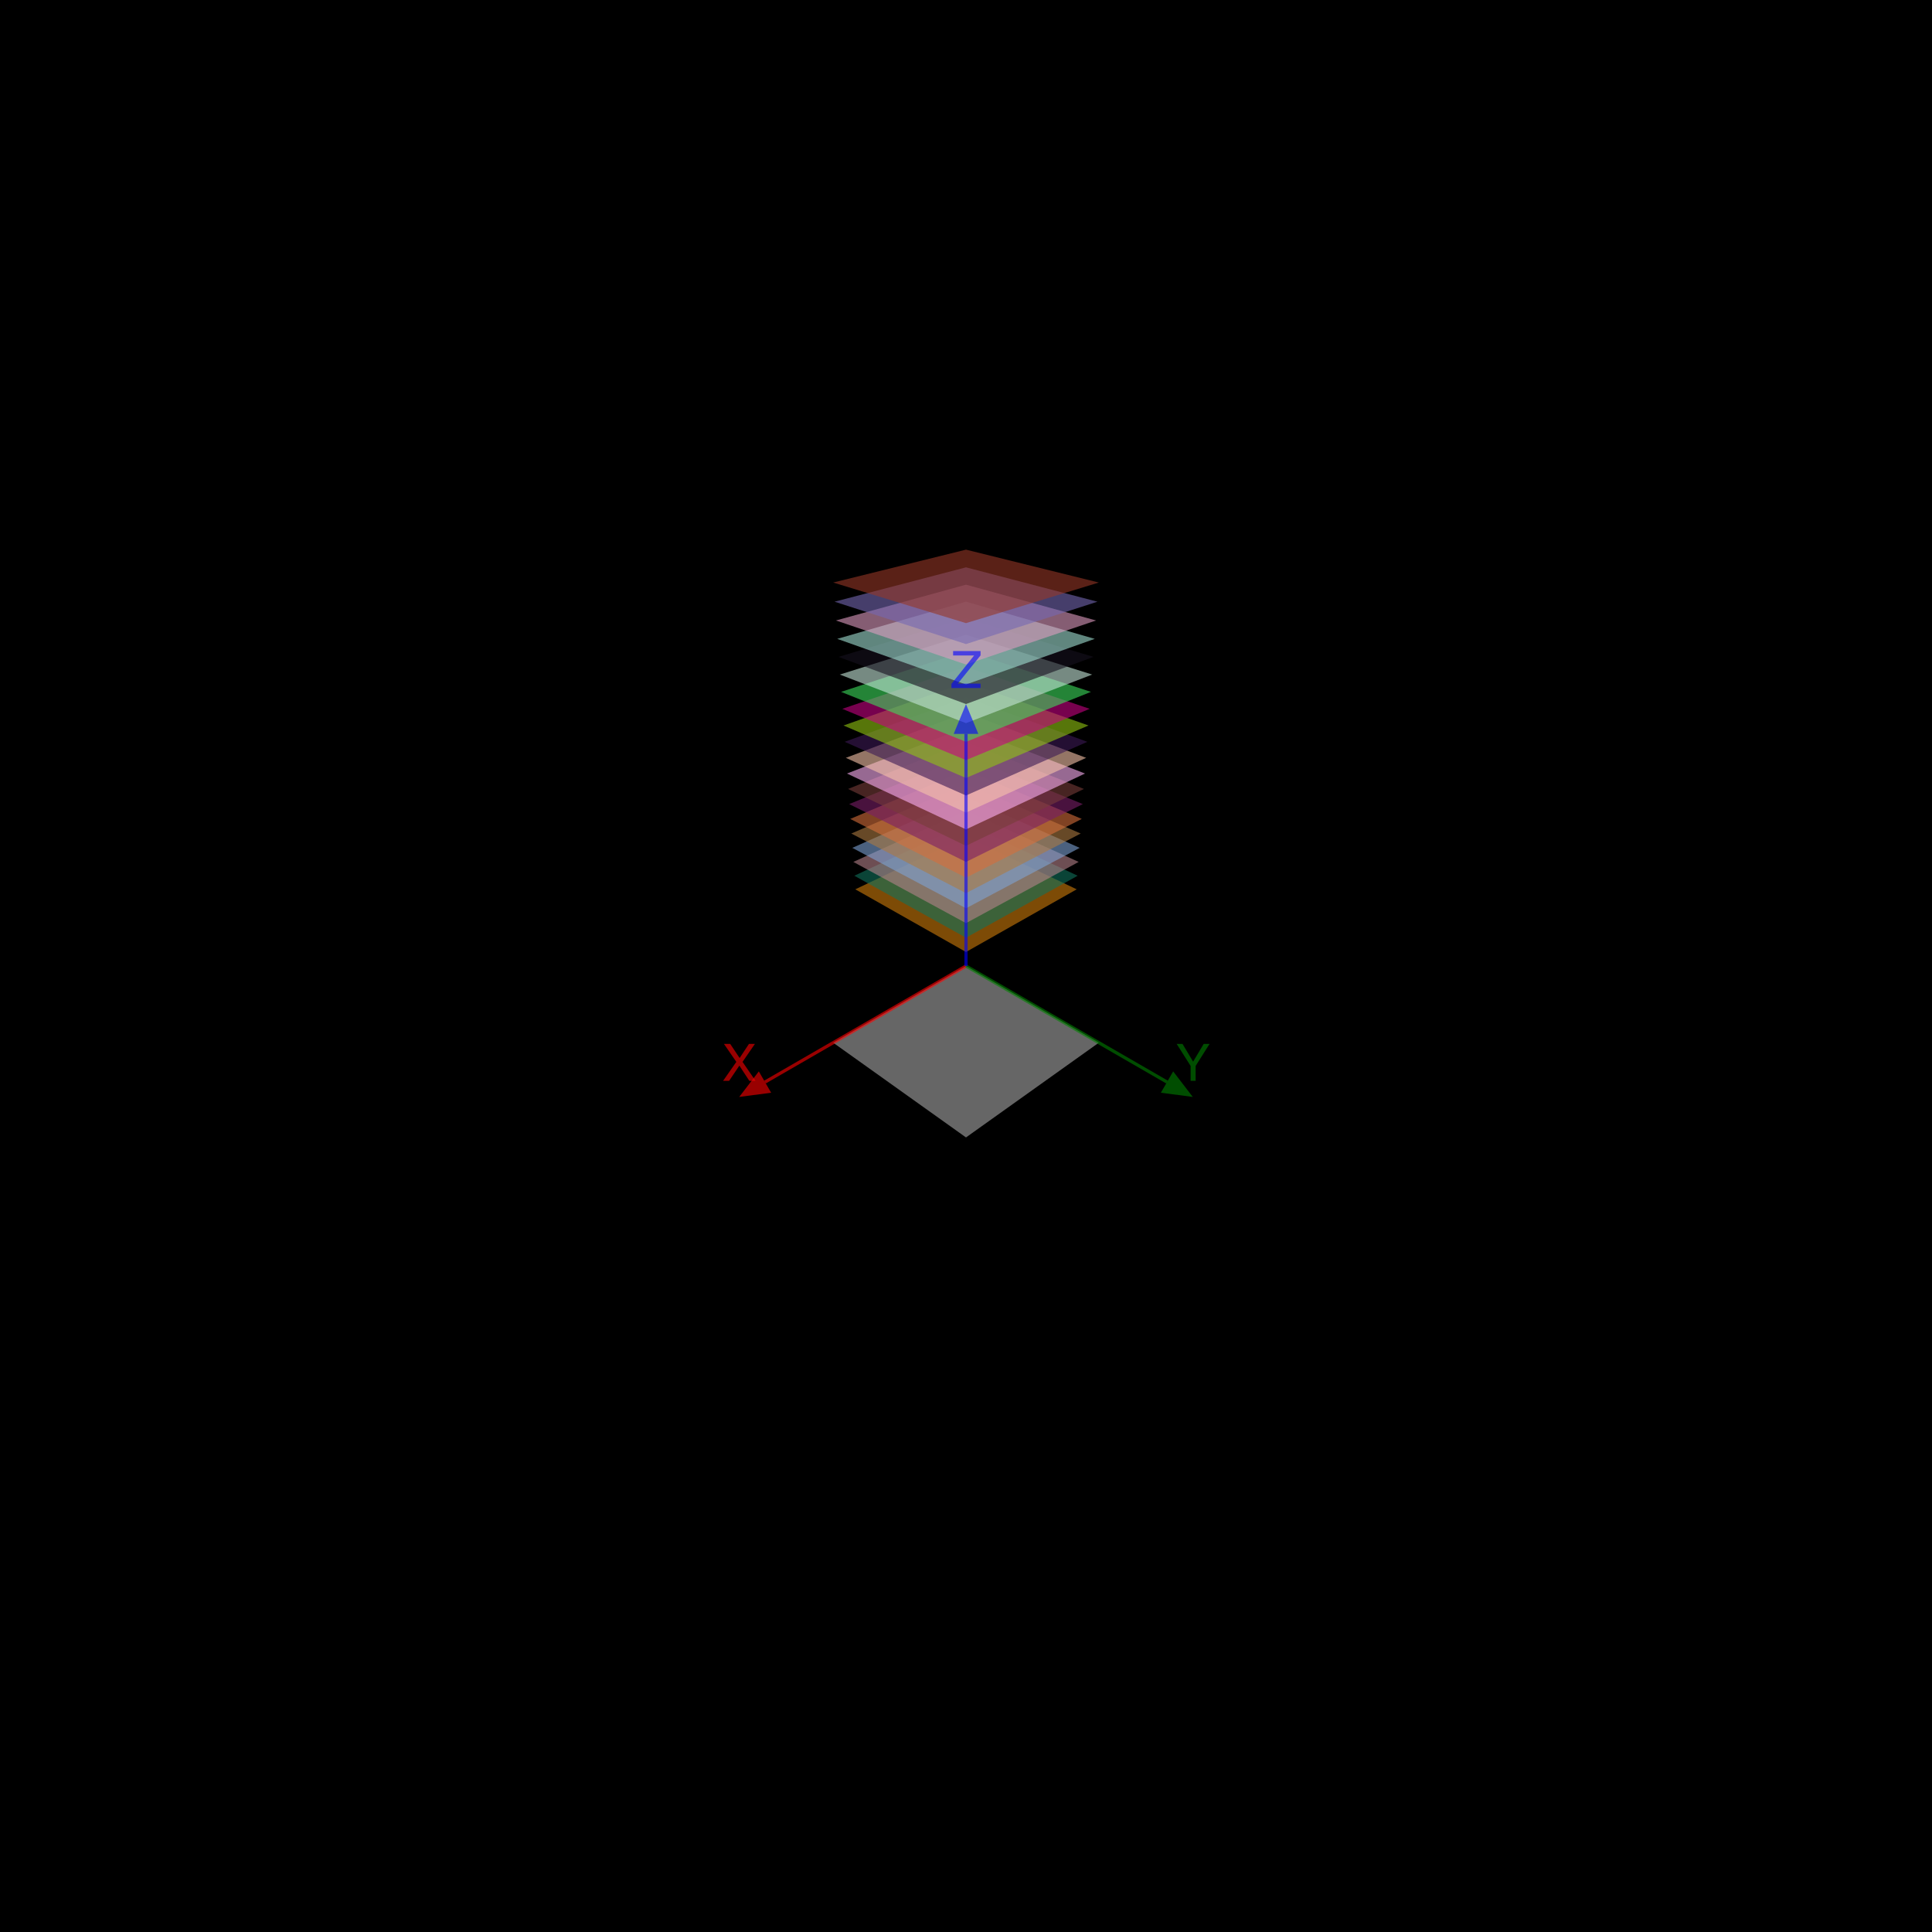
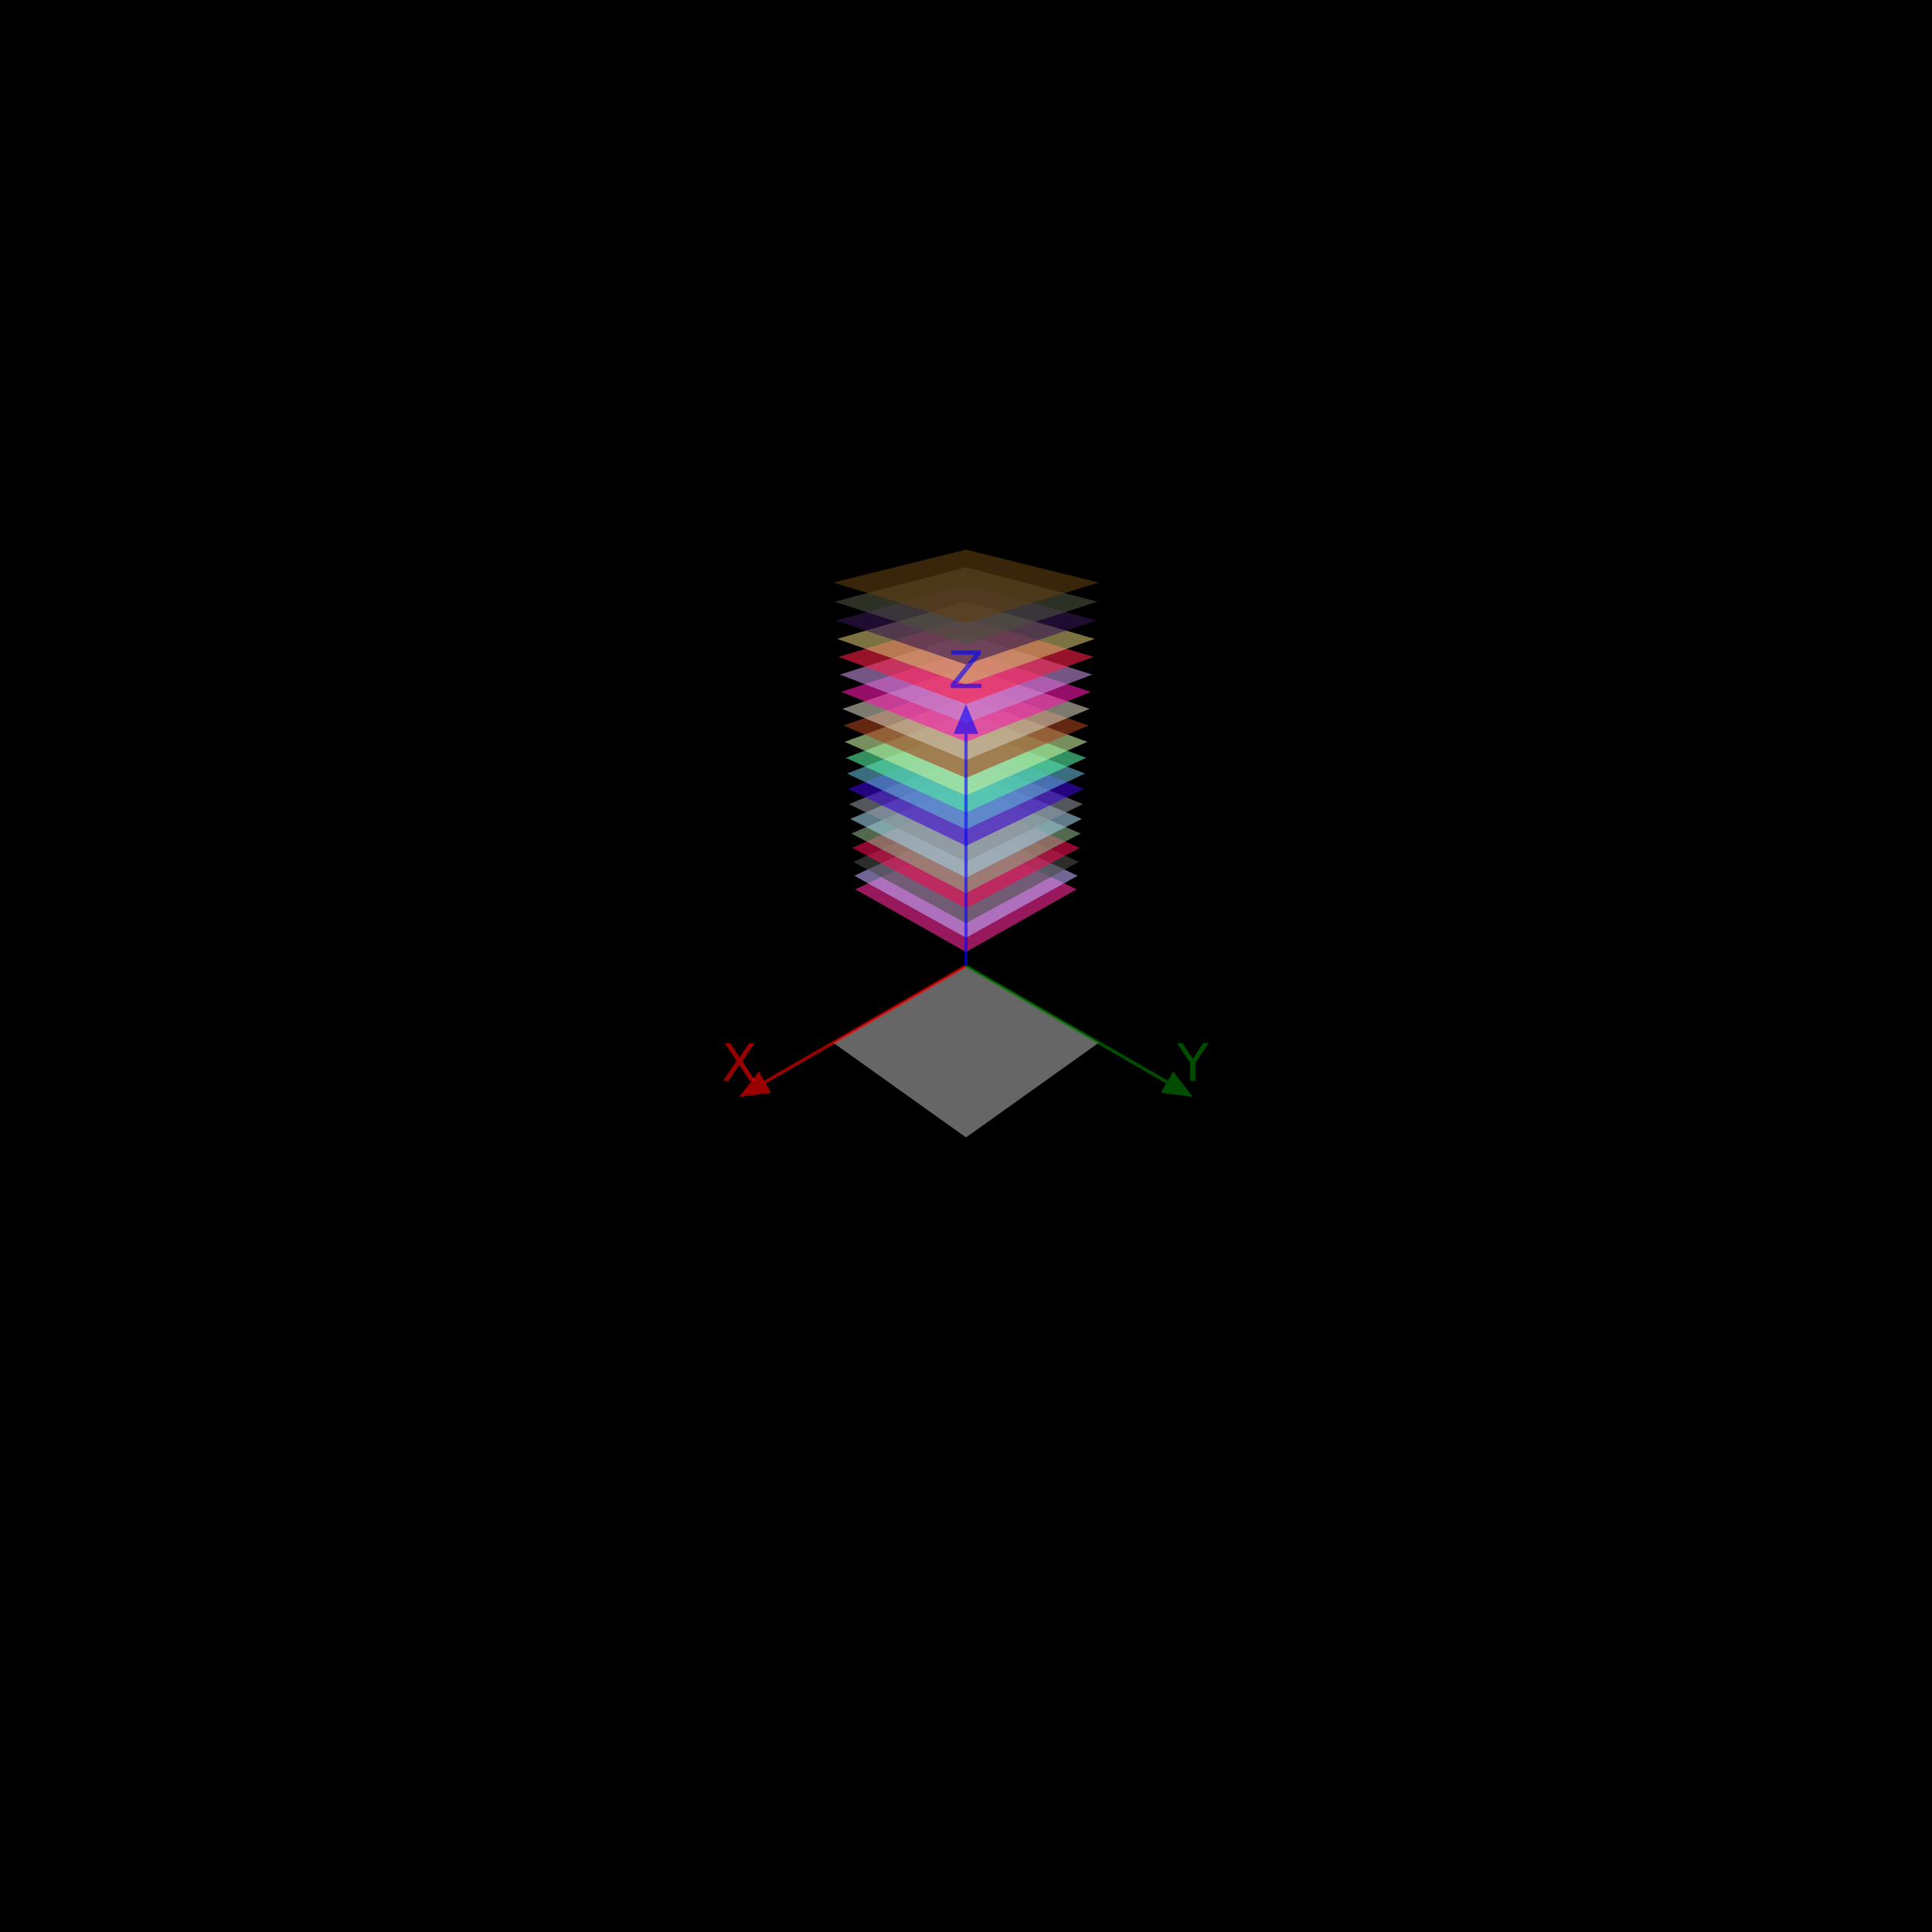
<svg xmlns="http://www.w3.org/2000/svg" xmlns:xlink="http://www.w3.org/1999/xlink" width="600pt" height="600pt" viewBox="0 0 600 600" version="1.1">
  <defs>
    <g>
      <symbol overflow="visible" id="glyph0-0">
-         <path style="stroke:none;" d="M 0.516 0 L 0.516 -11.477 L 9.625 -11.477 L 9.625 0 Z M 8.188 -1.438 L 8.188 -10.039 L 1.953 -10.039 L 1.953 -1.438 Z M 8.188 -1.438 " />
+         <path style="stroke:none;" d="M 0.797 2.828 L 0.797 -11.281 L 8.797 -11.281 L 8.797 2.828 Z M 1.703 1.938 L 7.906 1.938 L 7.906 -10.391 L 1.703 -10.391 Z M 1.703 1.938 " />
      </symbol>
      <symbol overflow="visible" id="glyph0-1">
-         <path style="stroke:none;" d="M 2.203 0 L 0.328 0 L 4.438 -5.883 L 0.586 -11.477 L 2.531 -11.477 L 5.461 -7.086 L 8.367 -11.477 L 10.219 -11.477 L 6.367 -5.883 L 10.406 0 L 8.477 0 L 5.383 -4.719 Z M 2.203 0 " />
+         <path style="stroke:none;" d="M 1.016 -11.672 L 2.703 -11.672 L 5.609 -7.328 L 8.516 -11.672 L 10.219 -11.672 L 6.469 -6.062 L 10.469 0 L 8.766 0 L 5.484 -4.969 L 2.188 0 L 0.484 0 L 4.641 -6.234 Z M 1.016 -11.672 " />
      </symbol>
      <symbol overflow="visible" id="glyph0-2">
-         <path style="stroke:none;" d="M 0.328 -11.477 L 2.141 -11.477 L 5.438 -5.961 L 8.734 -11.477 L 10.555 -11.477 L 6.219 -4.625 L 6.219 0 L 4.664 0 L 4.664 -4.625 Z M 0.328 -11.477 " />
+         <path style="stroke:none;" d="M -0.031 -11.672 L 1.672 -11.672 L 4.906 -6.875 L 8.109 -11.672 L 9.812 -11.672 L 5.688 -5.562 L 5.688 0 L 4.094 0 L 4.094 -5.562 Z M -0.031 -11.672 " />
      </symbol>
      <symbol overflow="visible" id="glyph0-3">
-         <path style="stroke:none;" d="M 0.367 -1.289 L 7.406 -10.109 L 0.883 -10.109 L 0.883 -11.477 L 9.406 -11.477 L 9.406 -10.141 L 2.328 -1.367 L 9.406 -1.367 L 9.406 0 L 0.367 0 Z M 0.367 -1.289 " />
+         <path style="stroke:none;" d="M 0.906 -11.672 L 10.062 -11.672 L 10.062 -10.469 L 2.688 -1.328 L 10.25 -1.328 L 10.25 0 L 0.719 0 L 0.719 -1.203 L 8.094 -10.344 L 0.906 -10.344 Z M 0.906 -11.672 " />
      </symbol>
    </g>
  </defs>
-   <g id="surface119">
+   <g id="surface113">
    <rect x="0" y="0" width="600" height="600" style="fill:rgb(0%,0%,0%);fill-opacity:1;stroke:none;" />
    <path style=" stroke:none;fill-rule:nonzero;fill:rgb(40%,40%,40%);fill-opacity:1;" d="M 300 300 L 258.746 323.816 L 300 353.242 L 341.254 323.816 Z M 300 300 " />
-     <path style=" stroke:none;fill-rule:nonzero;fill:rgb(82.106%,49.565%,3.87%);fill-opacity:0.6;" d="M 300 259.855 L 265.621 276.184 L 300 295.648 L 334.379 276.184 Z M 300 259.855 " />
-     <path style=" stroke:none;fill-rule:nonzero;fill:rgb(6.742%,44.424%,35.908%);fill-opacity:0.6;" d="M 300 255.848 L 265.316 271.965 L 300 291.211 L 334.684 271.965 Z M 300 255.848 " />
-     <path style=" stroke:none;fill-rule:nonzero;fill:rgb(71.076%,51.432%,54.402%);fill-opacity:0.6;" d="M 300 251.777 L 265.008 267.676 L 300 286.691 L 334.992 267.676 Z M 300 251.777 " />
-     <path style=" stroke:none;fill-rule:nonzero;fill:rgb(48.916%,63.481%,82.757%);fill-opacity:0.6;" d="M 300 247.641 L 264.691 263.309 L 300 282.078 L 335.309 263.309 Z M 300 247.641 " />
-     <path style=" stroke:none;fill-rule:nonzero;fill:rgb(67.41%,47.875%,25.32%);fill-opacity:0.6;" d="M 300 243.43 L 264.371 258.859 L 300 277.371 L 335.629 258.859 Z M 300 243.43 " />
-     <path style=" stroke:none;fill-rule:nonzero;fill:rgb(83.954%,43.543%,23.328%);fill-opacity:0.6;" d="M 300 239.152 L 264.043 254.328 L 300 272.574 L 335.957 254.328 Z M 300 239.152 " />
-     <path style=" stroke:none;fill-rule:nonzero;fill:rgb(47.928%,12.016%,40.55%);fill-opacity:0.6;" d="M 300 234.801 L 263.711 249.719 L 300 267.676 L 336.289 249.719 Z M 300 234.801 " />
-     <path style=" stroke:none;fill-rule:nonzero;fill:rgb(46.104%,24.008%,22.341%);fill-opacity:0.6;" d="M 300 230.379 L 263.371 245.016 L 300 262.676 L 336.629 245.016 Z M 300 230.379 " />
-     <path style=" stroke:none;fill-rule:nonzero;fill:rgb(98.526%,68.598%,95.711%);fill-opacity:0.6;" d="M 300 225.875 L 263.027 240.23 L 300 257.574 L 336.973 240.23 Z M 300 225.875 " />
-     <path style=" stroke:none;fill-rule:nonzero;fill:rgb(96.276%,76.539%,66.161%);fill-opacity:0.6;" d="M 300 221.297 L 262.676 235.352 L 300 252.363 L 337.324 235.352 Z M 300 221.297 " />
-     <path style=" stroke:none;fill-rule:nonzero;fill:rgb(23.766%,9.999%,33.87%);fill-opacity:0.6;" d="M 300 216.637 L 262.316 230.379 L 300 247.043 L 337.684 230.379 Z M 300 216.637 " />
-     <path style=" stroke:none;fill-rule:nonzero;fill:rgb(56.811%,76.716%,6.636%);fill-opacity:0.6;" d="M 300 211.895 L 261.949 225.309 L 300 241.605 L 338.051 225.309 Z M 300 211.895 " />
-     <path style=" stroke:none;fill-rule:nonzero;fill:rgb(78.201%,0.996%,51.175%);fill-opacity:0.6;" d="M 300 207.066 L 261.578 220.137 L 300 236.055 L 338.422 220.137 Z M 300 207.066 " />
-     <path style=" stroke:none;fill-rule:nonzero;fill:rgb(24.015%,86.439%,36.07%);fill-opacity:0.6;" d="M 300 202.152 L 261.195 214.867 L 300 230.379 L 338.805 214.867 Z M 300 202.152 " />
-     <path style=" stroke:none;fill-rule:nonzero;fill:rgb(76.807%,90.071%,84.607%);fill-opacity:0.6;" d="M 300 197.148 L 260.809 209.492 L 300 224.574 L 339.191 209.492 Z M 300 197.148 " />
-     <path style=" stroke:none;fill-rule:nonzero;fill:rgb(8.897%,7.104%,11.753%);fill-opacity:0.6;" d="M 300 192.051 L 260.414 204.004 L 300 218.645 L 339.586 204.004 Z M 300 192.051 " />
-     <path style=" stroke:none;fill-rule:nonzero;fill:rgb(62.677%,87.757%,82.447%);fill-opacity:0.6;" d="M 300 186.863 L 260.008 198.406 L 300 212.574 L 339.992 198.406 Z M 300 186.863 " />
-     <path style=" stroke:none;fill-rule:nonzero;fill:rgb(86.804%,61.059%,75.05%);fill-opacity:0.6;" d="M 300 181.574 L 259.598 192.695 L 300 206.371 L 340.402 192.695 Z M 300 181.574 " />
-     <path style=" stroke:none;fill-rule:nonzero;fill:rgb(45.95%,40.831%,69.822%);fill-opacity:0.6;" d="M 300 176.191 L 259.176 186.863 L 300 200.02 L 340.824 186.863 Z M 300 176.191 " />
-     <path style=" stroke:none;fill-rule:nonzero;fill:rgb(58.914%,21.908%,15.263%);fill-opacity:0.6;" d="M 300 170.699 L 258.746 180.91 L 300 193.52 L 341.254 180.91 Z M 300 170.699 " />
+     <path style=" stroke:none;fill-rule:nonzero;fill:rgb(98.284%,15.883%,59.953%);fill-opacity:0.6;" d="M 300 259.855 L 265.621 276.184 L 300 295.648 L 334.379 276.184 Z M 300 259.855 " />
+     <path style=" stroke:none;fill-rule:nonzero;fill:rgb(74.5%,66.822%,98.421%);fill-opacity:0.6;" d="M 300 255.848 L 265.316 271.965 L 300 291.211 L 334.684 271.965 Z M 300 255.848 " />
+     <path style=" stroke:none;fill-rule:nonzero;fill:rgb(28.784%,30.436%,27.973%);fill-opacity:0.6;" d="M 300 251.777 L 265.008 267.676 L 300 286.691 L 334.992 267.676 Z M 300 251.777 " />
+     <path style=" stroke:none;fill-rule:nonzero;fill:rgb(93.283%,4.141%,32.219%);fill-opacity:0.6;" d="M 300 247.641 L 264.691 263.309 L 300 282.078 L 335.309 263.309 Z M 300 247.641 " />
+     <path style=" stroke:none;fill-rule:nonzero;fill:rgb(54.662%,68.706%,51.485%);fill-opacity:0.6;" d="M 300 243.43 L 264.371 258.859 L 300 277.371 L 335.629 258.859 Z M 300 243.43 " />
+     <path style=" stroke:none;fill-rule:nonzero;fill:rgb(61.995%,80.423%,89.275%);fill-opacity:0.6;" d="M 300 239.152 L 264.043 254.328 L 300 272.574 L 335.957 254.328 Z M 300 239.152 " />
+     <path style=" stroke:none;fill-rule:nonzero;fill:rgb(54.339%,56.778%,59.499%);fill-opacity:0.6;" d="M 300 234.801 L 263.711 249.719 L 300 267.676 L 336.289 249.719 Z M 300 234.801 " />
+     <path style=" stroke:none;fill-rule:nonzero;fill:rgb(23.717%,2.099%,82.545%);fill-opacity:0.6;" d="M 300 230.379 L 263.371 245.016 L 300 262.676 L 336.629 245.016 Z M 300 230.379 " />
+     <path style=" stroke:none;fill-rule:nonzero;fill:rgb(38.024%,72.118%,83.209%);fill-opacity:0.6;" d="M 300 225.875 L 263.027 240.23 L 300 257.574 L 336.973 240.23 Z M 300 225.875 " />
+     <path style=" stroke:none;fill-rule:nonzero;fill:rgb(32.467%,93.516%,62.908%);fill-opacity:0.6;" d="M 300 221.297 L 262.676 235.352 L 300 252.363 L 337.324 235.352 Z M 300 221.297 " />
+     <path style=" stroke:none;fill-rule:nonzero;fill:rgb(77.631%,93.502%,61.604%);fill-opacity:0.6;" d="M 300 216.637 L 262.316 230.379 L 300 247.043 L 337.684 230.379 Z M 300 216.637 " />
+     <path style=" stroke:none;fill-rule:nonzero;fill:rgb(65.482%,25.868%,11.622%);fill-opacity:0.6;" d="M 300 211.895 L 261.949 225.309 L 300 241.605 L 338.051 225.309 Z M 300 211.895 " />
+     <path style=" stroke:none;fill-rule:nonzero;fill:rgb(81.981%,79.062%,71.652%);fill-opacity:0.6;" d="M 300 207.066 L 261.578 220.137 L 300 236.055 L 338.422 220.137 Z M 300 207.066 " />
+     <path style=" stroke:none;fill-rule:nonzero;fill:rgb(96.809%,9.395%,67.842%);fill-opacity:0.6;" d="M 300 202.152 L 261.195 214.867 L 300 230.379 L 338.805 214.867 Z M 300 202.152 " />
+     <path style=" stroke:none;fill-rule:nonzero;fill:rgb(74.836%,56.597%,86.311%);fill-opacity:0.6;" d="M 300 197.148 L 260.809 209.492 L 300 224.574 L 339.191 209.492 Z M 300 197.148 " />
+     <path style=" stroke:none;fill-rule:nonzero;fill:rgb(98.216%,12.17%,27.405%);fill-opacity:0.6;" d="M 300 192.051 L 260.414 204.004 L 300 218.645 L 339.586 204.004 Z M 300 192.051 " />
+     <path style=" stroke:none;fill-rule:nonzero;fill:rgb(80.213%,73.572%,42.682%);fill-opacity:0.6;" d="M 300 186.863 L 260.008 198.406 L 300 212.574 L 339.992 198.406 Z M 300 186.863 " />
+     <path style=" stroke:none;fill-rule:nonzero;fill:rgb(20.684%,8.998%,32.302%);fill-opacity:0.6;" d="M 300 181.574 L 259.598 192.695 L 300 206.371 L 340.402 192.695 Z M 300 181.574 " />
+     <path style=" stroke:none;fill-rule:nonzero;fill:rgb(29.768%,31.815%,24.633%);fill-opacity:0.6;" d="M 300 176.191 L 259.176 186.863 L 300 200.02 L 340.824 186.863 Z M 300 176.191 " />
+     <path style=" stroke:none;fill-rule:nonzero;fill:rgb(37.352%,24.899%,5.692%);fill-opacity:0.6;" d="M 300 170.699 L 258.746 180.91 L 300 193.52 L 341.254 180.91 Z M 300 170.699 " />
    <path style="fill:none;stroke-width:1;stroke-linecap:butt;stroke-linejoin:miter;stroke:rgb(100%,0%,0%);stroke-opacity:0.6;stroke-miterlimit:10;" d="M 300 300 L 237.57 336.043 " />
    <path style=" stroke:none;fill-rule:nonzero;fill:rgb(100%,0%,0%);fill-opacity:0.6;" d="M 239.484 339.355 L 229.57 340.664 L 235.66 332.73 " />
    <g style="fill:rgb(100%,0%,0%);fill-opacity:0.6;">
-       <use xlink:href="#glyph0-1" x="224.235" y="335.662" />
+       <use xlink:href="#glyph0-1" x="224.091" y="335.662" />
    </g>
    <path style="fill:none;stroke-width:1;stroke-linecap:butt;stroke-linejoin:miter;stroke:rgb(0%,50.196%,0%);stroke-opacity:0.6;stroke-miterlimit:10;" d="M 300 300 L 362.43 336.043 " />
    <path style=" stroke:none;fill-rule:nonzero;fill:rgb(0%,50.196%,0%);fill-opacity:0.6;" d="M 364.34 332.73 L 370.43 340.664 L 360.516 339.355 " />
    <g style="fill:rgb(0%,50.196%,0%);fill-opacity:0.6;">
-       <use xlink:href="#glyph0-2" x="365.093" y="335.662" />
+       <use xlink:href="#glyph0-2" x="365.542" y="335.662" />
    </g>
    <path style="fill:none;stroke-width:1;stroke-linecap:butt;stroke-linejoin:miter;stroke:rgb(0%,0%,100%);stroke-opacity:0.6;stroke-miterlimit:10;" d="M 300 300 L 300 227.914 " />
    <path style=" stroke:none;fill-rule:nonzero;fill:rgb(0%,0%,100%);fill-opacity:0.6;" d="M 296.172 227.914 L 300 218.676 L 303.828 227.914 " />
    <g style="fill:rgb(0%,0%,100%);fill-opacity:0.6;">
-       <use xlink:href="#glyph0-3" x="295.113" y="213.676" />
+       <use xlink:href="#glyph0-3" x="294.52" y="213.676" />
    </g>
  </g>
</svg>
